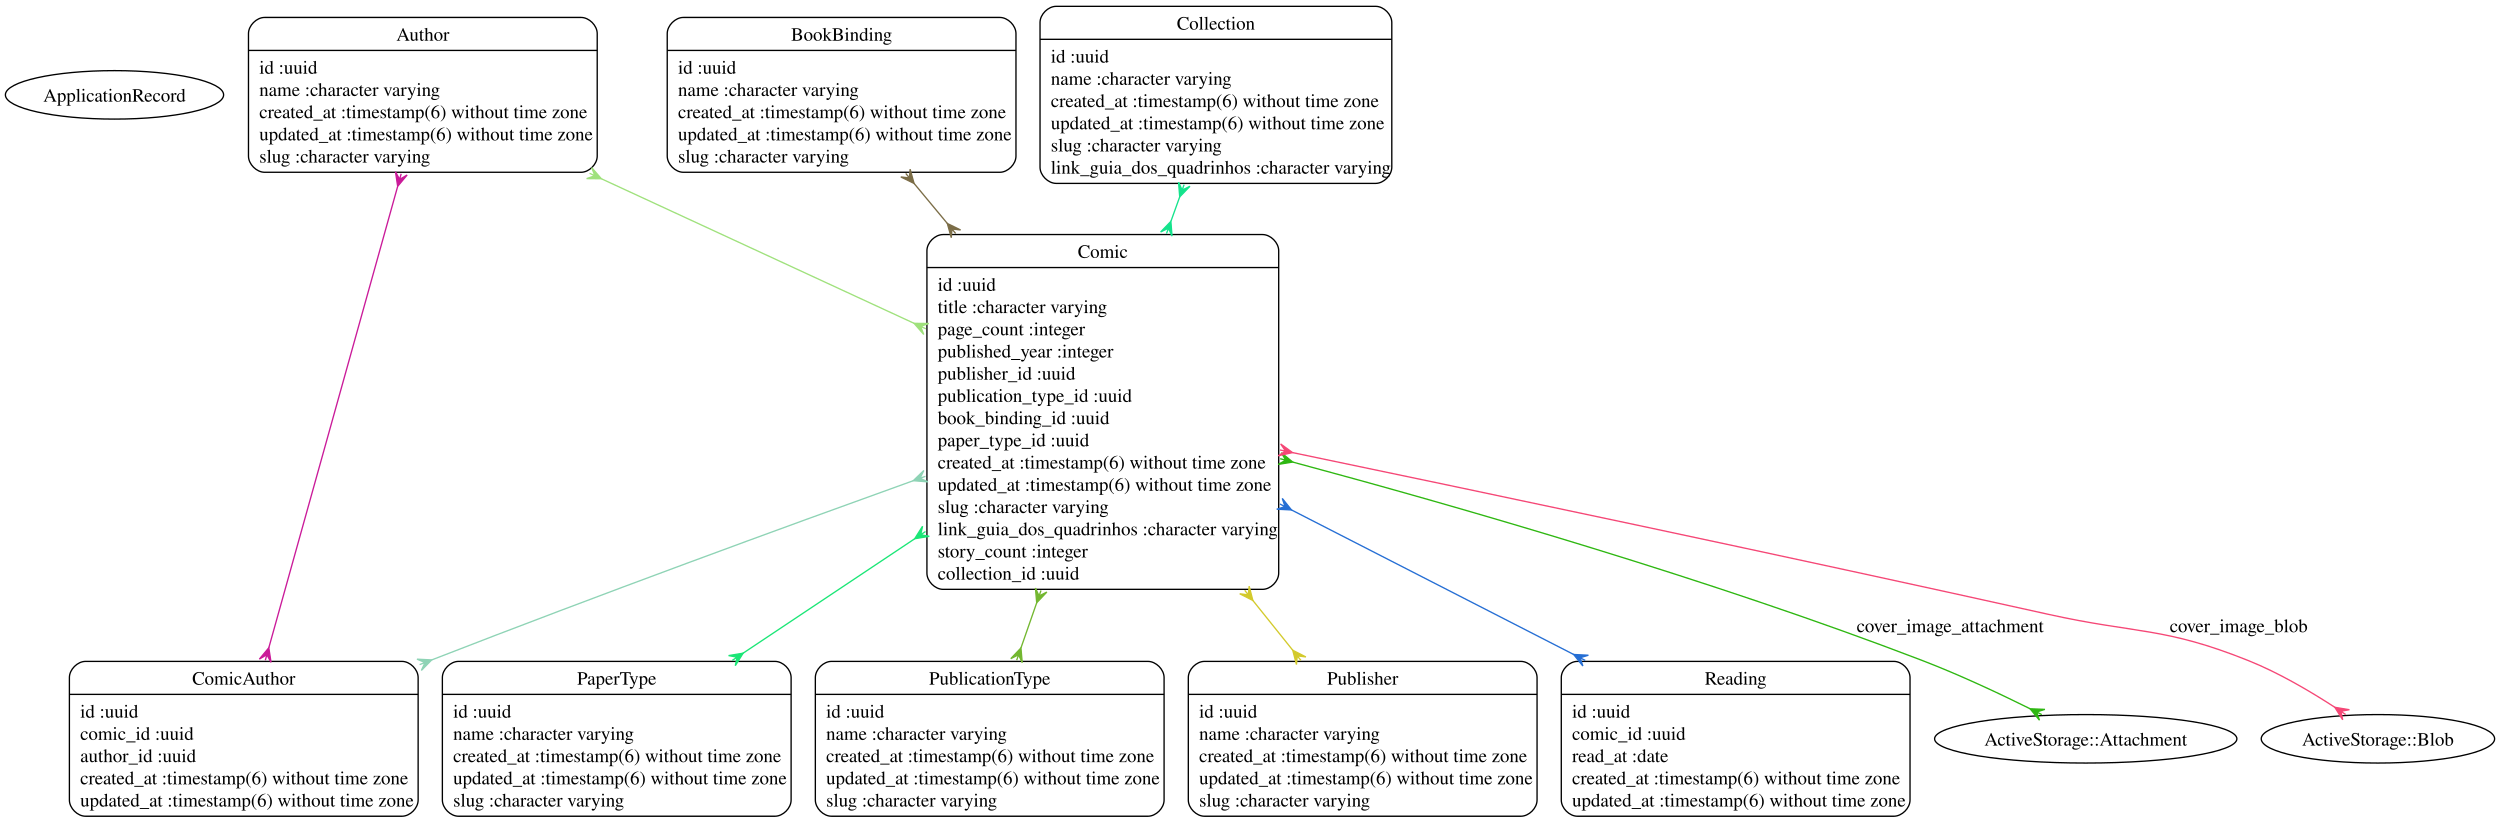
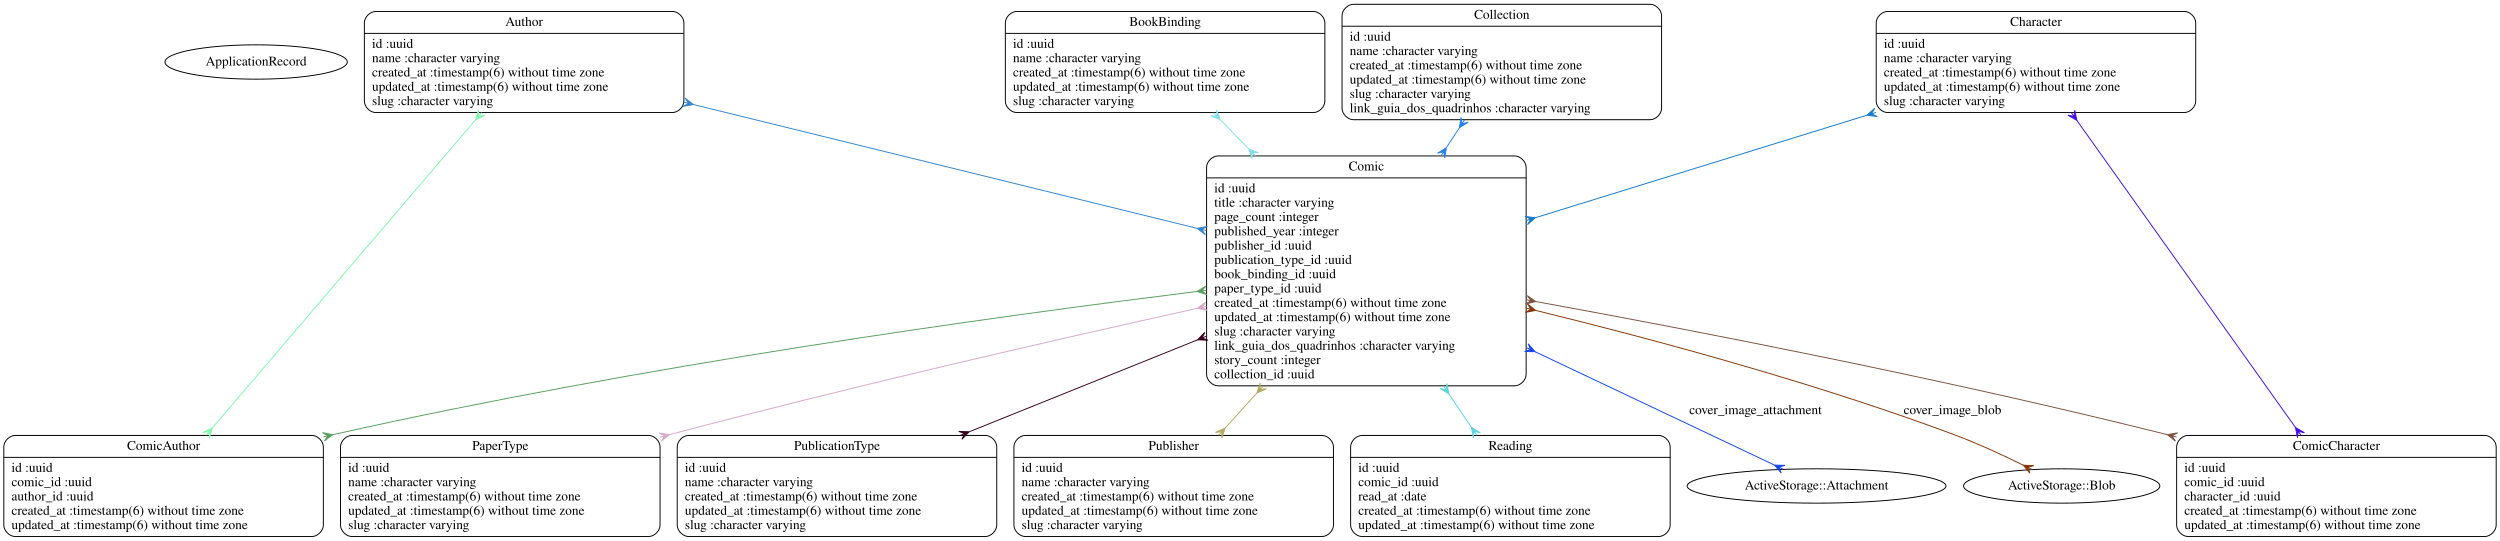
- <svg xmlns="http://www.w3.org/2000/svg" width="1857pt" height="611pt" viewBox="0.00 0.00 1856.70 610.50">
-   <g id="graph0" class="graph" transform="scale(1 1) rotate(0) translate(4 606.5)">
-     <polygon fill="none" stroke="none" points="-4,4 -4,-606.5 1852.7,-606.5 1852.7,4 -4,4" />
+ <svg xmlns="http://www.w3.org/2000/svg" width="2621pt" height="567pt" viewBox="0.00 0.00 2621.00 567.00">
+   <g id="graph0" class="graph" transform="scale(1 1) rotate(0) translate(4 563)">
+     <polygon fill="transparent" stroke="transparent" points="-4,4 -4,-563 2617,-563 2617,4 -4,4" />
    <g id="node1" class="node">
-       <ellipse fill="none" stroke="black" cx="81.04" cy="-536.25" rx="81.04" ry="18" />
-       <text text-anchor="middle" x="81.04" y="-531.2" font-family="Times,serif" font-size="14.00">ApplicationRecord</text>
+       <ellipse fill="none" stroke="black" cx="264.5" cy="-498" rx="95.58" ry="18" />
+       <text text-anchor="middle" x="264.5" y="-494.3" font-family="Times,serif" font-size="14.00">ApplicationRecord</text>
    </g>
    <g id="node2" class="node">
-       <path fill="none" stroke="black" d="M192.54,-478.75C192.54,-478.75 427.54,-478.75 427.54,-478.75 433.54,-478.75 439.54,-484.75 439.54,-490.75 439.54,-490.75 439.54,-581.75 439.54,-581.75 439.54,-587.75 433.54,-593.75 427.54,-593.75 427.54,-593.75 192.54,-593.75 192.54,-593.75 186.54,-593.75 180.54,-587.75 180.54,-581.75 180.54,-581.75 180.54,-490.75 180.54,-490.75 180.54,-484.75 186.54,-478.75 192.54,-478.75" />
-       <text text-anchor="middle" x="310.04" y="-576.45" font-family="Times,serif" font-size="14.00">Author</text>
-       <polyline fill="none" stroke="black" points="180.54,-569.25 439.54,-569.25" />
-       <text text-anchor="start" x="188.54" y="-551.95" font-family="Times,serif" font-size="14.00">id :uuid</text>
-       <text text-anchor="start" x="188.54" y="-535.45" font-family="Times,serif" font-size="14.00">name :character varying</text>
-       <text text-anchor="start" x="188.54" y="-518.95" font-family="Times,serif" font-size="14.00">created_at :timestamp(6) without time zone</text>
-       <text text-anchor="start" x="188.54" y="-502.45" font-family="Times,serif" font-size="14.00">updated_at :timestamp(6) without time zone</text>
-       <text text-anchor="start" x="188.54" y="-485.95" font-family="Times,serif" font-size="14.00">slug :character varying</text>
+       <path fill="none" stroke="black" d="M390,-445C390,-445 701,-445 701,-445 707,-445 713,-451 713,-457 713,-457 713,-539 713,-539 713,-545 707,-551 701,-551 701,-551 390,-551 390,-551 384,-551 378,-545 378,-539 378,-539 378,-457 378,-457 378,-451 384,-445 390,-445" />
+       <text text-anchor="middle" x="545.5" y="-535.8" font-family="Times,serif" font-size="14.00">Author</text>
+       <polyline fill="none" stroke="black" points="378,-528 713,-528 " />
+       <text text-anchor="start" x="386" y="-512.8" font-family="Times,serif" font-size="14.00">id :uuid</text>
+       <text text-anchor="start" x="386" y="-497.8" font-family="Times,serif" font-size="14.00">name :character varying</text>
+       <text text-anchor="start" x="386" y="-482.8" font-family="Times,serif" font-size="14.00">created_at :timestamp(6) without time zone</text>
+       <text text-anchor="start" x="386" y="-467.8" font-family="Times,serif" font-size="14.00">updated_at :timestamp(6) without time zone</text>
+       <text text-anchor="start" x="386" y="-452.8" font-family="Times,serif" font-size="14.00">slug :character varying</text>
+     </g>
+     <g id="node6" class="node">
+       <path fill="none" stroke="black" d="M1273,-158.5C1273,-158.5 1584,-158.5 1584,-158.5 1590,-158.5 1596,-164.5 1596,-170.5 1596,-170.5 1596,-387.5 1596,-387.5 1596,-393.5 1590,-399.5 1584,-399.5 1584,-399.5 1273,-399.5 1273,-399.5 1267,-399.5 1261,-393.5 1261,-387.5 1261,-387.5 1261,-170.5 1261,-170.5 1261,-164.5 1267,-158.5 1273,-158.5" />
+       <text text-anchor="middle" x="1428.5" y="-384.3" font-family="Times,serif" font-size="14.00">Comic</text>
+       <polyline fill="none" stroke="black" points="1261,-376.5 1596,-376.5 " />
+       <text text-anchor="start" x="1269" y="-361.3" font-family="Times,serif" font-size="14.00">id :uuid</text>
+       <text text-anchor="start" x="1269" y="-346.3" font-family="Times,serif" font-size="14.00">title :character varying</text>
+       <text text-anchor="start" x="1269" y="-331.3" font-family="Times,serif" font-size="14.00">page_count :integer</text>
+       <text text-anchor="start" x="1269" y="-316.3" font-family="Times,serif" font-size="14.00">published_year :integer</text>
+       <text text-anchor="start" x="1269" y="-301.3" font-family="Times,serif" font-size="14.00">publisher_id :uuid</text>
+       <text text-anchor="start" x="1269" y="-286.3" font-family="Times,serif" font-size="14.00">publication_type_id :uuid</text>
+       <text text-anchor="start" x="1269" y="-271.3" font-family="Times,serif" font-size="14.00">book_binding_id :uuid</text>
+       <text text-anchor="start" x="1269" y="-256.3" font-family="Times,serif" font-size="14.00">paper_type_id :uuid</text>
+       <text text-anchor="start" x="1269" y="-241.3" font-family="Times,serif" font-size="14.00">created_at :timestamp(6) without time zone</text>
+       <text text-anchor="start" x="1269" y="-226.3" font-family="Times,serif" font-size="14.00">updated_at :timestamp(6) without time zone</text>
+       <text text-anchor="start" x="1269" y="-211.3" font-family="Times,serif" font-size="14.00">slug :character varying</text>
+       <text text-anchor="start" x="1269" y="-196.3" font-family="Times,serif" font-size="14.00">link_guia_dos_quadrinhos :character varying</text>
+       <text text-anchor="start" x="1269" y="-181.3" font-family="Times,serif" font-size="14.00">story_count :integer</text>
+       <text text-anchor="start" x="1269" y="-166.3" font-family="Times,serif" font-size="14.00">collection_id :uuid</text>
+     </g>
+     <g id="edge2" class="edge">
+       <path fill="none" stroke="#3384cb" d="M722.9,-453.4C876.37,-415.69 1097.17,-361.43 1250.74,-323.68" />
+       <polygon fill="#3384cb" stroke="#3384cb" points="722.85,-453.41 712.07,-451.43 718,-454.61 713.14,-455.8 713.14,-455.8 713.14,-455.8 718,-454.61 714.22,-460.17 722.85,-453.41 722.85,-453.41" />
+       <polygon fill="#3384cb" stroke="#3384cb" points="1251.05,-323.61 1261.83,-325.59 1255.91,-322.42 1260.76,-321.22 1260.76,-321.22 1260.76,-321.22 1255.91,-322.42 1259.69,-316.85 1251.05,-323.61 1251.05,-323.61" />
+     </g>
+     <g id="node7" class="node">
+       <path fill="none" stroke="black" d="M12,-0.5C12,-0.5 323,-0.5 323,-0.5 329,-0.5 335,-6.5 335,-12.5 335,-12.5 335,-94.5 335,-94.5 335,-100.5 329,-106.5 323,-106.5 323,-106.5 12,-106.5 12,-106.5 6,-106.5 0,-100.5 0,-94.5 0,-94.5 0,-12.5 0,-12.5 0,-6.5 6,-0.5 12,-0.5" />
+       <text text-anchor="middle" x="167.5" y="-91.3" font-family="Times,serif" font-size="14.00">ComicAuthor</text>
+       <polyline fill="none" stroke="black" points="0,-83.5 335,-83.5 " />
+       <text text-anchor="start" x="8" y="-68.3" font-family="Times,serif" font-size="14.00">id :uuid</text>
+       <text text-anchor="start" x="8" y="-53.3" font-family="Times,serif" font-size="14.00">comic_id :uuid</text>
+       <text text-anchor="start" x="8" y="-38.3" font-family="Times,serif" font-size="14.00">author_id :uuid</text>
+       <text text-anchor="start" x="8" y="-23.3" font-family="Times,serif" font-size="14.00">created_at :timestamp(6) without time zone</text>
+       <text text-anchor="start" x="8" y="-8.3" font-family="Times,serif" font-size="14.00">updated_at :timestamp(6) without time zone</text>
+     </g>
+     <g id="edge1" class="edge">
+       <path fill="none" stroke="#83f5ae" d="M494.46,-437.25C422.24,-352.71 290.99,-199.07 218.69,-114.43" />
+       <polygon fill="#83f5ae" stroke="#83f5ae" points="494.53,-437.33 497.61,-447.86 497.78,-441.14 501.03,-444.94 501.03,-444.94 501.03,-444.94 497.78,-441.14 504.45,-442.02 494.53,-437.33 494.53,-437.33" />
+       <polygon fill="#83f5ae" stroke="#83f5ae" points="218.59,-114.31 215.52,-103.78 215.34,-110.51 212.1,-106.71 212.1,-106.71 212.1,-106.71 215.34,-110.51 208.67,-109.63 218.59,-114.31 218.59,-114.31" />
+     </g>
+     <g id="node3" class="node">
+       <path fill="none" stroke="black" d="M1062,-445C1062,-445 1373,-445 1373,-445 1379,-445 1385,-451 1385,-457 1385,-457 1385,-539 1385,-539 1385,-545 1379,-551 1373,-551 1373,-551 1062,-551 1062,-551 1056,-551 1050,-545 1050,-539 1050,-539 1050,-457 1050,-457 1050,-451 1056,-445 1062,-445" />
+       <text text-anchor="middle" x="1217.5" y="-535.8" font-family="Times,serif" font-size="14.00">BookBinding</text>
+       <polyline fill="none" stroke="black" points="1050,-528 1385,-528 " />
+       <text text-anchor="start" x="1058" y="-512.8" font-family="Times,serif" font-size="14.00">id :uuid</text>
+       <text text-anchor="start" x="1058" y="-497.8" font-family="Times,serif" font-size="14.00">name :character varying</text>
+       <text text-anchor="start" x="1058" y="-482.8" font-family="Times,serif" font-size="14.00">created_at :timestamp(6) without time zone</text>
+       <text text-anchor="start" x="1058" y="-467.8" font-family="Times,serif" font-size="14.00">updated_at :timestamp(6) without time zone</text>
+       <text text-anchor="start" x="1058" y="-452.8" font-family="Times,serif" font-size="14.00">slug :character varying</text>
+     </g>
+     <g id="edge3" class="edge">
+       <path fill="none" stroke="#85dee7" d="M1275.36,-437.49C1284.74,-427.85 1294.75,-417.55 1305,-407.02" />
+       <polygon fill="#85dee7" stroke="#85dee7" points="1275.28,-437.58 1265.08,-441.61 1271.79,-441.16 1268.31,-444.75 1268.31,-444.75 1268.31,-444.75 1271.79,-441.16 1271.53,-447.88 1275.28,-437.58 1275.28,-437.58" />
+       <polygon fill="#85dee7" stroke="#85dee7" points="1305.15,-406.86 1315.35,-402.83 1308.64,-403.27 1312.12,-399.69 1312.12,-399.69 1312.12,-399.69 1308.64,-403.27 1308.89,-396.55 1305.15,-406.86 1305.15,-406.86" />
+     </g>
+     <g id="node4" class="node">
+       <path fill="none" stroke="black" d="M1975,-445C1975,-445 2286,-445 2286,-445 2292,-445 2298,-451 2298,-457 2298,-457 2298,-539 2298,-539 2298,-545 2292,-551 2286,-551 2286,-551 1975,-551 1975,-551 1969,-551 1963,-545 1963,-539 1963,-539 1963,-457 1963,-457 1963,-451 1969,-445 1975,-445" />
+       <text text-anchor="middle" x="2130.5" y="-535.8" font-family="Times,serif" font-size="14.00">Character</text>
+       <polyline fill="none" stroke="black" points="1963,-528 2298,-528 " />
+       <text text-anchor="start" x="1971" y="-512.8" font-family="Times,serif" font-size="14.00">id :uuid</text>
+       <text text-anchor="start" x="1971" y="-497.8" font-family="Times,serif" font-size="14.00">name :character varying</text>
+       <text text-anchor="start" x="1971" y="-482.8" font-family="Times,serif" font-size="14.00">created_at :timestamp(6) without time zone</text>
+       <text text-anchor="start" x="1971" y="-467.8" font-family="Times,serif" font-size="14.00">updated_at :timestamp(6) without time zone</text>
+       <text text-anchor="start" x="1971" y="-452.8" font-family="Times,serif" font-size="14.00">slug :character varying</text>
+     </g>
+     <g id="edge5" class="edge">
+       <path fill="none" stroke="#147ac8" d="M1952.96,-442.12C1846.73,-409.28 1712.17,-367.69 1605.95,-334.85" />
+       <polygon fill="#147ac8" stroke="#147ac8" points="1953.25,-442.21 1961.47,-449.46 1958.02,-443.68 1962.8,-445.16 1962.8,-445.16 1962.8,-445.16 1958.02,-443.68 1964.13,-440.86 1953.25,-442.21 1953.25,-442.21" />
+       <polygon fill="#147ac8" stroke="#147ac8" points="1605.64,-334.76 1597.42,-327.51 1600.87,-333.28 1596.09,-331.8 1596.09,-331.8 1596.09,-331.8 1600.87,-333.28 1594.76,-336.1 1605.64,-334.76 1605.64,-334.76" />
+     </g>
+     <g id="node8" class="node">
+       <path fill="none" stroke="black" d="M2290,-0.5C2290,-0.5 2601,-0.5 2601,-0.5 2607,-0.5 2613,-6.5 2613,-12.5 2613,-12.5 2613,-94.5 2613,-94.5 2613,-100.5 2607,-106.5 2601,-106.5 2601,-106.5 2290,-106.5 2290,-106.5 2284,-106.5 2278,-100.5 2278,-94.5 2278,-94.5 2278,-12.5 2278,-12.5 2278,-6.5 2284,-0.5 2290,-0.5" />
+       <text text-anchor="middle" x="2445.5" y="-91.3" font-family="Times,serif" font-size="14.00">ComicCharacter</text>
+       <polyline fill="none" stroke="black" points="2278,-83.5 2613,-83.5 " />
+       <text text-anchor="start" x="2286" y="-68.3" font-family="Times,serif" font-size="14.00">id :uuid</text>
+       <text text-anchor="start" x="2286" y="-53.3" font-family="Times,serif" font-size="14.00">comic_id :uuid</text>
+       <text text-anchor="start" x="2286" y="-38.3" font-family="Times,serif" font-size="14.00">character_id :uuid</text>
+       <text text-anchor="start" x="2286" y="-23.3" font-family="Times,serif" font-size="14.00">created_at :timestamp(6) without time zone</text>
+       <text text-anchor="start" x="2286" y="-8.3" font-family="Times,serif" font-size="14.00">updated_at :timestamp(6) without time zone</text>
+     </g>
+     <g id="edge4" class="edge">
+       <path fill="none" stroke="#410ce2" d="M2173.41,-436.72C2233.55,-352.24 2342.29,-199.49 2402.49,-114.92" />
+       <polygon fill="#410ce2" stroke="#410ce2" points="2173.36,-436.79 2163.89,-442.33 2170.46,-440.87 2167.56,-444.94 2167.56,-444.94 2167.56,-444.94 2170.46,-440.87 2171.23,-447.55 2173.36,-436.79 2173.36,-436.79" />
+       <polygon fill="#410ce2" stroke="#410ce2" points="2402.54,-114.85 2412,-109.32 2405.44,-110.78 2408.34,-106.71 2408.34,-106.71 2408.34,-106.71 2405.44,-110.78 2404.67,-104.1 2402.54,-114.85 2402.54,-114.85" />
    </g>
    <g id="node5" class="node">
-       <path fill="none" stroke="black" d="M696.41,-169C696.41,-169 933.66,-169 933.66,-169 939.66,-169 945.66,-175 945.66,-181 945.66,-181 945.66,-420.5 945.66,-420.5 945.66,-426.5 939.66,-432.5 933.66,-432.5 933.66,-432.5 696.41,-432.5 696.41,-432.5 690.41,-432.5 684.41,-426.5 684.41,-420.5 684.41,-420.5 684.41,-181 684.41,-181 684.41,-175 690.41,-169 696.41,-169" />
-       <text text-anchor="middle" x="815.04" y="-415.2" font-family="Times,serif" font-size="14.00">Comic</text>
-       <polyline fill="none" stroke="black" points="684.41,-408 945.66,-408" />
-       <text text-anchor="start" x="692.41" y="-390.7" font-family="Times,serif" font-size="14.00">id :uuid</text>
-       <text text-anchor="start" x="692.41" y="-374.2" font-family="Times,serif" font-size="14.00">title :character varying</text>
-       <text text-anchor="start" x="692.41" y="-357.7" font-family="Times,serif" font-size="14.00">page_count :integer</text>
-       <text text-anchor="start" x="692.41" y="-341.2" font-family="Times,serif" font-size="14.00">published_year :integer</text>
-       <text text-anchor="start" x="692.41" y="-324.7" font-family="Times,serif" font-size="14.00">publisher_id :uuid</text>
-       <text text-anchor="start" x="692.41" y="-308.2" font-family="Times,serif" font-size="14.00">publication_type_id :uuid</text>
-       <text text-anchor="start" x="692.41" y="-291.7" font-family="Times,serif" font-size="14.00">book_binding_id :uuid</text>
-       <text text-anchor="start" x="692.41" y="-275.2" font-family="Times,serif" font-size="14.00">paper_type_id :uuid</text>
-       <text text-anchor="start" x="692.41" y="-258.7" font-family="Times,serif" font-size="14.00">created_at :timestamp(6) without time zone</text>
-       <text text-anchor="start" x="692.41" y="-242.2" font-family="Times,serif" font-size="14.00">updated_at :timestamp(6) without time zone</text>
-       <text text-anchor="start" x="692.41" y="-225.7" font-family="Times,serif" font-size="14.00">slug :character varying</text>
-       <text text-anchor="start" x="692.41" y="-209.2" font-family="Times,serif" font-size="14.00">link_guia_dos_quadrinhos :character varying</text>
-       <text text-anchor="start" x="692.41" y="-192.7" font-family="Times,serif" font-size="14.00">story_count :integer</text>
-       <text text-anchor="start" x="692.41" y="-176.2" font-family="Times,serif" font-size="14.00">collection_id :uuid</text>
-     </g>
-     <g id="edge2" class="edge">
-       <path fill="none" stroke="#9fe17c" d="M442.71,-473.9C514.22,-440.84 602.41,-400.06 675.01,-366.5" />
-       <polygon fill="#9fe17c" stroke="#9fe17c" points="442.63,-473.94 431.67,-474.05 437.79,-476.18 433.86,-478 433.86,-478 433.86,-478 437.79,-476.18 435.44,-482.22 442.63,-473.94" />
-       <polygon fill="#9fe17c" stroke="#9fe17c" points="674.85,-366.57 685.82,-366.45 679.7,-364.33 683.63,-362.51 683.63,-362.51 683.63,-362.51 679.7,-364.33 682.04,-358.29 674.85,-366.57" />
-     </g>
-     <g id="node6" class="node">
-       <path fill="none" stroke="black" d="M59.54,-0.5C59.54,-0.5 294.54,-0.5 294.54,-0.5 300.54,-0.5 306.54,-6.5 306.54,-12.5 306.54,-12.5 306.54,-103.5 306.54,-103.5 306.54,-109.5 300.54,-115.5 294.54,-115.5 294.54,-115.5 59.54,-115.5 59.54,-115.5 53.54,-115.5 47.54,-109.5 47.54,-103.5 47.54,-103.5 47.54,-12.5 47.54,-12.5 47.54,-6.5 53.54,-0.5 59.54,-0.5" />
-       <text text-anchor="middle" x="177.04" y="-98.2" font-family="Times,serif" font-size="14.00">ComicAuthor</text>
-       <polyline fill="none" stroke="black" points="47.54,-91 306.54,-91" />
-       <text text-anchor="start" x="55.54" y="-73.7" font-family="Times,serif" font-size="14.00">id :uuid</text>
-       <text text-anchor="start" x="55.54" y="-57.2" font-family="Times,serif" font-size="14.00">comic_id :uuid</text>
-       <text text-anchor="start" x="55.54" y="-40.7" font-family="Times,serif" font-size="14.00">author_id :uuid</text>
-       <text text-anchor="start" x="55.54" y="-24.2" font-family="Times,serif" font-size="14.00">created_at :timestamp(6) without time zone</text>
-       <text text-anchor="start" x="55.54" y="-7.7" font-family="Times,serif" font-size="14.00">updated_at :timestamp(6) without time zone</text>
-     </g>
-     <g id="edge1" class="edge">
-       <path fill="none" stroke="#ca1a99" d="M291.34,-468.28C265.97,-377.46 220.93,-216.17 195.62,-125.55" />
-       <polygon fill="#ca1a99" stroke="#ca1a99" points="291.35,-468.32 289.7,-479.16 292.78,-473.46 293.95,-477.63 293.95,-477.63 293.95,-477.63 292.78,-473.46 298.37,-476.74 291.35,-468.32" />
-       <polygon fill="#ca1a99" stroke="#ca1a99" points="195.64,-125.62 197.29,-114.78 194.21,-120.49 193.04,-116.31 193.04,-116.31 193.04,-116.31 194.21,-120.49 188.62,-117.2 195.64,-125.62" />
-     </g>
-     <g id="node3" class="node">
-       <path fill="none" stroke="black" d="M503.54,-478.75C503.54,-478.75 738.54,-478.75 738.54,-478.75 744.54,-478.75 750.54,-484.75 750.54,-490.75 750.54,-490.75 750.54,-581.75 750.54,-581.75 750.54,-587.75 744.54,-593.75 738.54,-593.75 738.54,-593.75 503.54,-593.75 503.54,-593.75 497.54,-593.75 491.54,-587.75 491.54,-581.75 491.54,-581.75 491.54,-490.75 491.54,-490.75 491.54,-484.75 497.54,-478.75 503.54,-478.75" />
-       <text text-anchor="middle" x="621.04" y="-576.45" font-family="Times,serif" font-size="14.00">BookBinding</text>
-       <polyline fill="none" stroke="black" points="491.54,-569.25 750.54,-569.25" />
-       <text text-anchor="start" x="499.54" y="-551.95" font-family="Times,serif" font-size="14.00">id :uuid</text>
-       <text text-anchor="start" x="499.54" y="-535.45" font-family="Times,serif" font-size="14.00">name :character varying</text>
-       <text text-anchor="start" x="499.54" y="-518.95" font-family="Times,serif" font-size="14.00">created_at :timestamp(6) without time zone</text>
-       <text text-anchor="start" x="499.54" y="-502.45" font-family="Times,serif" font-size="14.00">updated_at :timestamp(6) without time zone</text>
-       <text text-anchor="start" x="499.54" y="-485.95" font-family="Times,serif" font-size="14.00">slug :character varying</text>
-     </g>
-     <g id="edge3" class="edge">
-       <path fill="none" stroke="#7b6d47" d="M674.66,-470.71C682.57,-461.19 690.97,-451.08 699.57,-440.73" />
-       <polygon fill="#7b6d47" stroke="#7b6d47" points="674.85,-470.48 665,-475.3 671.44,-474.58 668.67,-477.91 668.67,-477.91 668.67,-477.91 671.44,-474.58 671.92,-481.05 674.85,-470.48" />
-       <polygon fill="#7b6d47" stroke="#7b6d47" points="699.57,-440.72 709.42,-435.91 702.98,-436.62 705.75,-433.29 705.75,-433.29 705.75,-433.29 702.98,-436.62 702.5,-430.16 699.57,-440.72" />
-     </g>
-     <g id="node4" class="node">
-       <path fill="none" stroke="black" d="M780.41,-470.5C780.41,-470.5 1017.66,-470.5 1017.66,-470.5 1023.66,-470.5 1029.66,-476.5 1029.66,-482.5 1029.66,-482.5 1029.66,-590 1029.66,-590 1029.66,-596 1023.66,-602 1017.66,-602 1017.66,-602 780.41,-602 780.41,-602 774.41,-602 768.41,-596 768.41,-590 768.41,-590 768.41,-482.5 768.41,-482.5 768.41,-476.5 774.41,-470.5 780.41,-470.5" />
-       <text text-anchor="middle" x="899.04" y="-584.7" font-family="Times,serif" font-size="14.00">Collection</text>
-       <polyline fill="none" stroke="black" points="768.41,-577.5 1029.66,-577.5" />
-       <text text-anchor="start" x="776.41" y="-560.2" font-family="Times,serif" font-size="14.00">id :uuid</text>
-       <text text-anchor="start" x="776.41" y="-543.7" font-family="Times,serif" font-size="14.00">name :character varying</text>
-       <text text-anchor="start" x="776.41" y="-527.2" font-family="Times,serif" font-size="14.00">created_at :timestamp(6) without time zone</text>
-       <text text-anchor="start" x="776.41" y="-510.7" font-family="Times,serif" font-size="14.00">updated_at :timestamp(6) without time zone</text>
-       <text text-anchor="start" x="776.41" y="-494.2" font-family="Times,serif" font-size="14.00">slug :character varying</text>
-       <text text-anchor="start" x="776.41" y="-477.7" font-family="Times,serif" font-size="14.00">link_guia_dos_quadrinhos :character varying</text>
-     </g>
-     <g id="edge4" class="edge">
-       <path fill="none" stroke="#14e38c" d="M872.17,-460.57C870.04,-454.64 867.84,-448.54 865.62,-442.35" />
-       <polygon fill="#14e38c" stroke="#14e38c" points="872.14,-460.48 871.29,-471.42 873.95,-465.5 875.41,-469.58 875.41,-469.58 875.41,-469.58 873.95,-465.5 879.76,-468.37 872.14,-460.48" />
-       <polygon fill="#14e38c" stroke="#14e38c" points="865.59,-442.28 866.44,-431.35 863.79,-437.26 862.32,-433.19 862.32,-433.19 862.32,-433.19 863.79,-437.26 857.97,-434.4 865.59,-442.28" />
+       <path fill="none" stroke="black" d="M1415,-437.5C1415,-437.5 1726,-437.5 1726,-437.5 1732,-437.5 1738,-443.5 1738,-449.5 1738,-449.5 1738,-546.5 1738,-546.5 1738,-552.5 1732,-558.5 1726,-558.5 1726,-558.5 1415,-558.5 1415,-558.5 1409,-558.5 1403,-552.5 1403,-546.5 1403,-546.5 1403,-449.5 1403,-449.5 1403,-443.5 1409,-437.5 1415,-437.5" />
+       <text text-anchor="middle" x="1570.5" y="-543.3" font-family="Times,serif" font-size="14.00">Collection</text>
+       <polyline fill="none" stroke="black" points="1403,-535.5 1738,-535.5 " />
+       <text text-anchor="start" x="1411" y="-520.3" font-family="Times,serif" font-size="14.00">id :uuid</text>
+       <text text-anchor="start" x="1411" y="-505.3" font-family="Times,serif" font-size="14.00">name :character varying</text>
+       <text text-anchor="start" x="1411" y="-490.3" font-family="Times,serif" font-size="14.00">created_at :timestamp(6) without time zone</text>
+       <text text-anchor="start" x="1411" y="-475.3" font-family="Times,serif" font-size="14.00">updated_at :timestamp(6) without time zone</text>
+       <text text-anchor="start" x="1411" y="-460.3" font-family="Times,serif" font-size="14.00">slug :character varying</text>
+       <text text-anchor="start" x="1411" y="-445.3" font-family="Times,serif" font-size="14.00">link_guia_dos_quadrinhos :character varying</text>
+     </g>
+     <g id="edge6" class="edge">
+       <path fill="none" stroke="#2680ec" d="M1525.98,-428.97C1521.68,-422.4 1517.23,-415.6 1512.7,-408.68" />
+       <polygon fill="#2680ec" stroke="#2680ec" points="1526.03,-429.05 1527.74,-439.88 1528.77,-433.23 1531.51,-437.42 1531.51,-437.42 1531.51,-437.42 1528.77,-433.23 1535.28,-434.95 1526.03,-429.05 1526.03,-429.05" />
+       <polygon fill="#2680ec" stroke="#2680ec" points="1512.41,-408.23 1510.7,-397.4 1509.67,-404.05 1506.94,-399.86 1506.94,-399.86 1506.94,-399.86 1509.67,-404.05 1503.17,-402.33 1512.41,-408.23 1512.41,-408.23" />
+     </g>
+     <g id="edge10" class="edge">
+       <path fill="none" stroke="#589e5d" d="M1250.66,-257.38C1036.81,-230.9 667.41,-179.81 345.05,-107.3" />
+       <polygon fill="#589e5d" stroke="#589e5d" points="1250.9,-257.41 1260.27,-263.1 1255.86,-258.02 1260.82,-258.63 1260.82,-258.63 1260.82,-258.63 1255.86,-258.02 1261.38,-254.17 1250.9,-257.41 1250.9,-257.41" />
+       <polygon fill="#589e5d" stroke="#589e5d" points="344.8,-107.24 336.04,-100.65 339.92,-106.14 335.05,-105.04 335.05,-105.04 335.05,-105.04 339.92,-106.14 334.05,-109.43 344.8,-107.24 344.8,-107.24" />
+     </g>
+     <g id="edge11" class="edge">
+       <path fill="none" stroke="#7c523f" d="M1606.14,-246.86C1774.68,-216.17 2034.91,-165.78 2267.89,-107.37" />
+       <polygon fill="#7c523f" stroke="#7c523f" points="1606.13,-246.87 1595.48,-244.23 1601.21,-247.76 1596.29,-248.65 1596.29,-248.65 1596.29,-248.65 1601.21,-247.76 1597.09,-253.08 1606.13,-246.87 1606.13,-246.87" />
+       <polygon fill="#7c523f" stroke="#7c523f" points="2268.21,-107.29 2279.01,-109.21 2273.06,-106.07 2277.91,-104.85 2277.91,-104.85 2277.91,-104.85 2273.06,-106.07 2276.81,-100.48 2268.21,-107.29 2268.21,-107.29" />
+     </g>
+     <g id="node9" class="node">
+       <path fill="none" stroke="black" d="M365,-0.5C365,-0.5 676,-0.5 676,-0.5 682,-0.5 688,-6.5 688,-12.5 688,-12.5 688,-94.5 688,-94.5 688,-100.5 682,-106.5 676,-106.5 676,-106.5 365,-106.5 365,-106.5 359,-106.5 353,-100.5 353,-94.5 353,-94.5 353,-12.5 353,-12.5 353,-6.5 359,-0.5 365,-0.5" />
+       <text text-anchor="middle" x="520.5" y="-91.3" font-family="Times,serif" font-size="14.00">PaperType</text>
+       <polyline fill="none" stroke="black" points="353,-83.5 688,-83.5 " />
+       <text text-anchor="start" x="361" y="-68.3" font-family="Times,serif" font-size="14.00">id :uuid</text>
+       <text text-anchor="start" x="361" y="-53.3" font-family="Times,serif" font-size="14.00">name :character varying</text>
+       <text text-anchor="start" x="361" y="-38.3" font-family="Times,serif" font-size="14.00">created_at :timestamp(6) without time zone</text>
+       <text text-anchor="start" x="361" y="-23.3" font-family="Times,serif" font-size="14.00">updated_at :timestamp(6) without time zone</text>
+       <text text-anchor="start" x="361" y="-8.3" font-family="Times,serif" font-size="14.00">slug :character varying</text>
+     </g>
+     <g id="edge9" class="edge">
+       <path fill="none" stroke="#d7a8c9" d="M1250.85,-239.65C1104.61,-207.34 891.88,-158.65 697.92,-107.35" />
+       <polygon fill="#d7a8c9" stroke="#d7a8c9" points="1251.22,-239.73 1260.02,-246.28 1256.1,-240.81 1260.99,-241.89 1260.99,-241.89 1260.99,-241.89 1256.1,-240.81 1261.95,-237.49 1251.22,-239.73 1251.22,-239.73" />
+       <polygon fill="#d7a8c9" stroke="#d7a8c9" points="697.78,-107.31 689.27,-100.4 692.95,-106.03 688.12,-104.75 688.12,-104.75 688.12,-104.75 692.95,-106.03 686.96,-109.1 697.78,-107.31 697.78,-107.31" />
+     </g>
+     <g id="node10" class="node">
+       <path fill="none" stroke="black" d="M718,-0.5C718,-0.5 1029,-0.5 1029,-0.5 1035,-0.5 1041,-6.5 1041,-12.5 1041,-12.5 1041,-94.5 1041,-94.5 1041,-100.5 1035,-106.5 1029,-106.5 1029,-106.5 718,-106.5 718,-106.5 712,-106.5 706,-100.5 706,-94.5 706,-94.5 706,-12.5 706,-12.5 706,-6.5 712,-0.5 718,-0.5" />
+       <text text-anchor="middle" x="873.5" y="-91.3" font-family="Times,serif" font-size="14.00">PublicationType</text>
+       <polyline fill="none" stroke="black" points="706,-83.5 1041,-83.5 " />
+       <text text-anchor="start" x="714" y="-68.3" font-family="Times,serif" font-size="14.00">id :uuid</text>
+       <text text-anchor="start" x="714" y="-53.3" font-family="Times,serif" font-size="14.00">name :character varying</text>
+       <text text-anchor="start" x="714" y="-38.3" font-family="Times,serif" font-size="14.00">created_at :timestamp(6) without time zone</text>
+       <text text-anchor="start" x="714" y="-23.3" font-family="Times,serif" font-size="14.00">updated_at :timestamp(6) without time zone</text>
+       <text text-anchor="start" x="714" y="-8.3" font-family="Times,serif" font-size="14.00">slug :character varying</text>
    </g>
    <g id="edge8" class="edge">
-       <path fill="none" stroke="#8ed3b5" d="M674.35,-249.73C576.31,-214.47 442.37,-165.51 316.43,-116.52" />
-       <polygon fill="#8ed3b5" stroke="#8ed3b5" points="674.24,-249.69 682.12,-257.3 679.26,-251.49 683.33,-252.95 683.33,-252.95 683.33,-252.95 679.26,-251.49 685.17,-248.83 674.24,-249.69" />
-       <polygon fill="#8ed3b5" stroke="#8ed3b5" points="316.62,-116.6 308.94,-108.77 311.65,-114.66 307.62,-113.09 307.62,-113.09 307.62,-113.09 311.65,-114.66 305.67,-117.16 316.62,-116.6" />
-     </g>
-     <g id="node7" class="node">
-       <path fill="none" stroke="black" d="M336.54,-0.5C336.54,-0.5 571.54,-0.5 571.54,-0.5 577.54,-0.5 583.54,-6.5 583.54,-12.5 583.54,-12.5 583.54,-103.5 583.54,-103.5 583.54,-109.5 577.54,-115.5 571.54,-115.5 571.54,-115.5 336.54,-115.5 336.54,-115.5 330.54,-115.5 324.54,-109.5 324.54,-103.5 324.54,-103.5 324.54,-12.5 324.54,-12.5 324.54,-6.5 330.54,-0.5 336.54,-0.5" />
-       <text text-anchor="middle" x="454.04" y="-98.2" font-family="Times,serif" font-size="14.00">PaperType</text>
-       <polyline fill="none" stroke="black" points="324.54,-91 583.54,-91" />
-       <text text-anchor="start" x="332.54" y="-73.7" font-family="Times,serif" font-size="14.00">id :uuid</text>
-       <text text-anchor="start" x="332.54" y="-57.2" font-family="Times,serif" font-size="14.00">name :character varying</text>
-       <text text-anchor="start" x="332.54" y="-40.7" font-family="Times,serif" font-size="14.00">created_at :timestamp(6) without time zone</text>
-       <text text-anchor="start" x="332.54" y="-24.2" font-family="Times,serif" font-size="14.00">updated_at :timestamp(6) without time zone</text>
-       <text text-anchor="start" x="332.54" y="-7.7" font-family="Times,serif" font-size="14.00">slug :character varying</text>
+       <path fill="none" stroke="#36001d" d="M1251.57,-206.75C1174.24,-175.61 1084.87,-139.62 1012.44,-110.45" />
+       <polygon fill="#36001d" stroke="#36001d" points="1251.58,-206.75 1259.17,-214.66 1256.21,-208.62 1260.85,-210.49 1260.85,-210.49 1260.85,-210.49 1256.21,-208.62 1262.53,-206.31 1251.58,-206.75 1251.58,-206.75" />
+       <polygon fill="#36001d" stroke="#36001d" points="1012.06,-110.3 1004.47,-102.39 1007.42,-108.43 1002.78,-106.56 1002.78,-106.56 1002.78,-106.56 1007.42,-108.43 1001.1,-110.74 1012.06,-110.3 1012.06,-110.3" />
+     </g>
+     <g id="node11" class="node">
+       <path fill="none" stroke="black" d="M1071,-0.5C1071,-0.5 1382,-0.5 1382,-0.5 1388,-0.5 1394,-6.5 1394,-12.5 1394,-12.5 1394,-94.5 1394,-94.5 1394,-100.5 1388,-106.5 1382,-106.5 1382,-106.5 1071,-106.5 1071,-106.5 1065,-106.5 1059,-100.5 1059,-94.5 1059,-94.5 1059,-12.5 1059,-12.5 1059,-6.5 1065,-0.5 1071,-0.5" />
+       <text text-anchor="middle" x="1226.5" y="-91.3" font-family="Times,serif" font-size="14.00">Publisher</text>
+       <polyline fill="none" stroke="black" points="1059,-83.5 1394,-83.5 " />
+       <text text-anchor="start" x="1067" y="-68.3" font-family="Times,serif" font-size="14.00">id :uuid</text>
+       <text text-anchor="start" x="1067" y="-53.3" font-family="Times,serif" font-size="14.00">name :character varying</text>
+       <text text-anchor="start" x="1067" y="-38.3" font-family="Times,serif" font-size="14.00">created_at :timestamp(6) without time zone</text>
+       <text text-anchor="start" x="1067" y="-23.3" font-family="Times,serif" font-size="14.00">updated_at :timestamp(6) without time zone</text>
+       <text text-anchor="start" x="1067" y="-8.3" font-family="Times,serif" font-size="14.00">slug :character varying</text>
    </g>
    <g id="edge7" class="edge">
-       <path fill="none" stroke="#1ae676" d="M675.42,-206.64C632.57,-178.07 586.49,-147.33 547.51,-121.34" />
-       <polygon fill="#1ae676" stroke="#1ae676" points="675.34,-206.59 681.17,-215.88 679.78,-209.55 683.38,-211.95 683.38,-211.95 683.38,-211.95 679.78,-209.55 686.16,-208.39 675.34,-206.59" />
-       <polygon fill="#1ae676" stroke="#1ae676" points="547.91,-121.6 542.08,-112.31 543.47,-118.64 539.86,-116.24 539.86,-116.24 539.86,-116.24 543.47,-118.64 537.09,-119.8 547.91,-121.6" />
-     </g>
-     <g id="node8" class="node">
-       <path fill="none" stroke="black" d="M613.54,-0.5C613.54,-0.5 848.54,-0.5 848.54,-0.5 854.54,-0.5 860.54,-6.5 860.54,-12.5 860.54,-12.5 860.54,-103.5 860.54,-103.5 860.54,-109.5 854.54,-115.5 848.54,-115.5 848.54,-115.5 613.54,-115.5 613.54,-115.5 607.54,-115.5 601.54,-109.5 601.54,-103.5 601.54,-103.5 601.54,-12.5 601.54,-12.5 601.54,-6.5 607.54,-0.5 613.54,-0.5" />
-       <text text-anchor="middle" x="731.04" y="-98.2" font-family="Times,serif" font-size="14.00">PublicationType</text>
-       <polyline fill="none" stroke="black" points="601.54,-91 860.54,-91" />
-       <text text-anchor="start" x="609.54" y="-73.7" font-family="Times,serif" font-size="14.00">id :uuid</text>
-       <text text-anchor="start" x="609.54" y="-57.2" font-family="Times,serif" font-size="14.00">name :character varying</text>
-       <text text-anchor="start" x="609.54" y="-40.7" font-family="Times,serif" font-size="14.00">created_at :timestamp(6) without time zone</text>
-       <text text-anchor="start" x="609.54" y="-24.2" font-family="Times,serif" font-size="14.00">updated_at :timestamp(6) without time zone</text>
-       <text text-anchor="start" x="609.54" y="-7.7" font-family="Times,serif" font-size="14.00">slug :character varying</text>
-     </g>
-     <g id="edge6" class="edge">
-       <path fill="none" stroke="#73b730" d="M766.01,-159.24C761.92,-147.53 757.93,-136.08 754.19,-125.35" />
-       <polygon fill="#73b730" stroke="#73b730" points="765.94,-159.05 764.99,-169.97 767.7,-164.09 769.13,-168.18 769.13,-168.18 769.13,-168.18 767.7,-164.09 773.49,-167.01 765.94,-159.05" />
-       <polygon fill="#73b730" stroke="#73b730" points="754.23,-125.48 755.19,-114.55 752.47,-120.44 751.05,-116.35 751.05,-116.35 751.05,-116.35 752.47,-120.44 746.69,-117.52 754.23,-125.48" />
-     </g>
-     <g id="node9" class="node">
-       <path fill="none" stroke="black" d="M890.54,-0.5C890.54,-0.5 1125.54,-0.5 1125.54,-0.5 1131.54,-0.5 1137.54,-6.5 1137.54,-12.5 1137.54,-12.5 1137.54,-103.5 1137.54,-103.5 1137.54,-109.5 1131.54,-115.5 1125.54,-115.5 1125.54,-115.5 890.54,-115.5 890.54,-115.5 884.54,-115.5 878.54,-109.5 878.54,-103.5 878.54,-103.5 878.54,-12.5 878.54,-12.5 878.54,-6.5 884.54,-0.5 890.54,-0.5" />
-       <text text-anchor="middle" x="1008.04" y="-98.2" font-family="Times,serif" font-size="14.00">Publisher</text>
-       <polyline fill="none" stroke="black" points="878.54,-91 1137.54,-91" />
-       <text text-anchor="start" x="886.54" y="-73.7" font-family="Times,serif" font-size="14.00">id :uuid</text>
-       <text text-anchor="start" x="886.54" y="-57.2" font-family="Times,serif" font-size="14.00">name :character varying</text>
-       <text text-anchor="start" x="886.54" y="-40.7" font-family="Times,serif" font-size="14.00">created_at :timestamp(6) without time zone</text>
-       <text text-anchor="start" x="886.54" y="-24.2" font-family="Times,serif" font-size="14.00">updated_at :timestamp(6) without time zone</text>
-       <text text-anchor="start" x="886.54" y="-7.7" font-family="Times,serif" font-size="14.00">slug :character varying</text>
-     </g>
-     <g id="edge5" class="edge">
-       <path fill="none" stroke="#d3ca2c" d="M926.29,-160.97C936.65,-148.05 946.78,-135.41 956.18,-123.69" />
-       <polygon fill="#d3ca2c" stroke="#d3ca2c" points="926.47,-160.74 916.71,-165.73 923.14,-164.91 920.43,-168.29 920.43,-168.29 920.43,-168.29 923.14,-164.91 923.73,-171.36 926.47,-160.74" />
-       <polygon fill="#d3ca2c" stroke="#d3ca2c" points="956.1,-123.78 965.87,-118.8 959.44,-119.62 962.15,-116.24 962.15,-116.24 962.15,-116.24 959.44,-119.62 958.85,-113.17 956.1,-123.78" />
-     </g>
-     <g id="node10" class="node">
-       <path fill="none" stroke="black" d="M1167.54,-0.5C1167.54,-0.5 1402.54,-0.5 1402.54,-0.5 1408.54,-0.5 1414.54,-6.5 1414.54,-12.5 1414.54,-12.5 1414.54,-103.5 1414.54,-103.5 1414.54,-109.5 1408.54,-115.5 1402.54,-115.5 1402.54,-115.5 1167.54,-115.5 1167.54,-115.5 1161.54,-115.5 1155.54,-109.5 1155.54,-103.5 1155.54,-103.5 1155.54,-12.5 1155.54,-12.5 1155.54,-6.5 1161.54,-0.5 1167.54,-0.5" />
-       <text text-anchor="middle" x="1285.04" y="-98.2" font-family="Times,serif" font-size="14.00">Reading</text>
-       <polyline fill="none" stroke="black" points="1155.54,-91 1414.54,-91" />
-       <text text-anchor="start" x="1163.54" y="-73.7" font-family="Times,serif" font-size="14.00">id :uuid</text>
-       <text text-anchor="start" x="1163.54" y="-57.2" font-family="Times,serif" font-size="14.00">comic_id :uuid</text>
-       <text text-anchor="start" x="1163.54" y="-40.7" font-family="Times,serif" font-size="14.00">read_at :date</text>
-       <text text-anchor="start" x="1163.54" y="-24.2" font-family="Times,serif" font-size="14.00">created_at :timestamp(6) without time zone</text>
-       <text text-anchor="start" x="1163.54" y="-7.7" font-family="Times,serif" font-size="14.00">updated_at :timestamp(6) without time zone</text>
-     </g>
-     <g id="edge9" class="edge">
-       <path fill="none" stroke="#256ed4" d="M954.86,-228.13C1021.7,-193.89 1100.9,-153.32 1164.98,-120.5" />
-       <polygon fill="#256ed4" stroke="#256ed4" points="955.16,-227.98 944.2,-228.53 950.41,-230.41 946.55,-232.38 946.55,-232.38 946.55,-232.38 950.41,-230.41 948.31,-236.54 955.16,-227.98" />
-       <polygon fill="#256ed4" stroke="#256ed4" points="1164.72,-120.63 1175.67,-120.08 1169.46,-118.2 1173.32,-116.23 1173.32,-116.23 1173.32,-116.23 1169.46,-118.2 1171.56,-112.07 1164.72,-120.63" />
-     </g>
-     <g id="node11" class="node">
-       <ellipse fill="none" stroke="black" cx="1545.04" cy="-58" rx="112.26" ry="18" />
-       <text text-anchor="middle" x="1545.04" y="-52.95" font-family="Times,serif" font-size="14.00">ActiveStorage::Attachment</text>
-     </g>
-     <g id="edge10" class="edge">
-       <path fill="none" stroke="#2eb711" d="M956.09,-263.53C1080.81,-230.02 1266.82,-176.37 1424.04,-116 1451.19,-105.57 1480.73,-91.71 1503.83,-80.26" />
-       <polygon fill="#2eb711" stroke="#2eb711" points="956.08,-263.54 945.26,-261.78 950.93,-264.92 946.74,-266.04 946.74,-266.04 946.74,-266.04 950.93,-264.92 947.59,-270.47 956.08,-263.54" />
-       <polygon fill="#2eb711" stroke="#2eb711" points="1503.75,-80.3 1514.7,-79.86 1508.52,-77.92 1512.39,-75.98 1512.39,-75.98 1512.39,-75.98 1508.52,-77.92 1510.68,-71.81 1503.75,-80.3" />
-       <text text-anchor="middle" x="1444.37" y="-137.2" font-family="Times,serif" font-size="14.00">cover_image_attachment</text>
+       <path fill="none" stroke="#b3aa62" d="M1313.5,-150.76C1302.11,-138.16 1290.96,-125.82 1280.65,-114.42" />
+       <polygon fill="#b3aa62" stroke="#b3aa62" points="1313.7,-150.98 1317.07,-161.42 1317.05,-154.69 1320.4,-158.4 1320.4,-158.4 1320.4,-158.4 1317.05,-154.69 1323.74,-155.38 1313.7,-150.98 1313.7,-150.98" />
+       <polygon fill="#b3aa62" stroke="#b3aa62" points="1280.36,-114.09 1277,-103.66 1277.01,-110.39 1273.66,-106.68 1273.66,-106.68 1273.66,-106.68 1277.01,-110.39 1270.32,-109.69 1280.36,-114.09 1280.36,-114.09" />
    </g>
    <g id="node12" class="node">
-       <ellipse fill="none" stroke="black" cx="1762.04" cy="-58" rx="86.67" ry="18" />
-       <text text-anchor="middle" x="1762.04" y="-52.95" font-family="Times,serif" font-size="14.00">ActiveStorage::Blob</text>
-     </g>
-     <g id="edge11" class="edge">
-       <path fill="none" stroke="#f54776" d="M955.93,-270.57C1097.79,-241.02 1322.82,-193.63 1517.04,-150.5 1583.39,-135.76 1602.95,-141.32 1666.04,-116 1688.61,-106.94 1712.11,-93.07 1730.22,-81.28" />
-       <polygon fill="#f54776" stroke="#f54776" points="955.98,-270.56 945.27,-268.2 950.76,-271.65 946.52,-272.53 946.52,-272.53 946.52,-272.53 950.76,-271.65 947.11,-277.01 955.98,-270.56" />
-       <polygon fill="#f54776" stroke="#f54776" points="1730.03,-81.4 1740.85,-79.62 1734.48,-78.45 1738.08,-76.06 1738.08,-76.06 1738.08,-76.06 1734.48,-78.45 1735.87,-72.12 1730.03,-81.4" />
-       <text text-anchor="middle" x="1658.65" y="-137.2" font-family="Times,serif" font-size="14.00">cover_image_blob</text>
+       <path fill="none" stroke="black" d="M1424,-0.5C1424,-0.5 1735,-0.5 1735,-0.5 1741,-0.5 1747,-6.5 1747,-12.5 1747,-12.5 1747,-94.5 1747,-94.5 1747,-100.5 1741,-106.5 1735,-106.5 1735,-106.5 1424,-106.5 1424,-106.5 1418,-106.5 1412,-100.5 1412,-94.5 1412,-94.5 1412,-12.5 1412,-12.5 1412,-6.5 1418,-0.5 1424,-0.5" />
+       <text text-anchor="middle" x="1579.5" y="-91.3" font-family="Times,serif" font-size="14.00">Reading</text>
+       <polyline fill="none" stroke="black" points="1412,-83.5 1747,-83.5 " />
+       <text text-anchor="start" x="1420" y="-68.3" font-family="Times,serif" font-size="14.00">id :uuid</text>
+       <text text-anchor="start" x="1420" y="-53.3" font-family="Times,serif" font-size="14.00">comic_id :uuid</text>
+       <text text-anchor="start" x="1420" y="-38.3" font-family="Times,serif" font-size="14.00">read_at :date</text>
+       <text text-anchor="start" x="1420" y="-23.3" font-family="Times,serif" font-size="14.00">created_at :timestamp(6) without time zone</text>
+       <text text-anchor="start" x="1420" y="-8.3" font-family="Times,serif" font-size="14.00">updated_at :timestamp(6) without time zone</text>
+     </g>
+     <g id="edge12" class="edge">
+       <path fill="none" stroke="#5dd4d7" d="M1515.04,-149.91C1523.15,-137.91 1531.08,-126.16 1538.46,-115.24" />
+       <polygon fill="#5dd4d7" stroke="#5dd4d7" points="1514.9,-150.11 1505.58,-155.88 1512.1,-154.26 1509.3,-158.4 1509.3,-158.4 1509.3,-158.4 1512.1,-154.26 1513.03,-160.92 1514.9,-150.11 1514.9,-150.11" />
+       <polygon fill="#5dd4d7" stroke="#5dd4d7" points="1538.65,-114.96 1547.98,-109.2 1541.45,-110.82 1544.25,-106.68 1544.25,-106.68 1544.25,-106.68 1541.45,-110.82 1540.52,-104.16 1538.65,-114.96 1538.65,-114.96" />
+     </g>
+     <g id="node13" class="node">
+       <ellipse fill="none" stroke="black" cx="1900.5" cy="-53.5" rx="135.68" ry="18" />
+       <text text-anchor="middle" x="1900.5" y="-49.8" font-family="Times,serif" font-size="14.00">ActiveStorage::Attachment</text>
+     </g>
+     <g id="edge13" class="edge">
+       <path fill="none" stroke="#1345f2" d="M1605.45,-194.21C1696.09,-151.29 1799.15,-102.49 1856.32,-75.42" />
+       <polygon fill="#1345f2" stroke="#1345f2" points="1605.28,-194.29 1594.31,-194.51 1600.76,-196.43 1596.24,-198.57 1596.24,-198.57 1596.24,-198.57 1600.76,-196.43 1598.16,-202.64 1605.28,-194.29 1605.28,-194.29" />
+       <polygon fill="#1345f2" stroke="#1345f2" points="1856.4,-75.38 1867.36,-75.17 1860.92,-73.24 1865.44,-71.1 1865.44,-71.1 1865.44,-71.1 1860.92,-73.24 1863.51,-67.04 1856.4,-75.38 1856.4,-75.38" />
+       <text text-anchor="middle" x="1836.5" y="-128.8" font-family="Times,serif" font-size="14.00">cover_image_attachment</text>
+     </g>
+     <g id="node14" class="node">
+       <ellipse fill="none" stroke="black" cx="2157.5" cy="-53.5" rx="102.88" ry="18" />
+       <text text-anchor="middle" x="2157.5" y="-49.8" font-family="Times,serif" font-size="14.00">ActiveStorage::Blob</text>
+     </g>
+     <g id="edge14" class="edge">
+       <path fill="none" stroke="#833507" d="M1606.35,-237.47C1731.05,-206.94 1900.66,-161.14 2045.5,-107 2069.86,-97.89 2096.23,-85.66 2117.26,-75.29" />
+       <polygon fill="#833507" stroke="#833507" points="1606.04,-237.54 1595.25,-235.54 1601.18,-238.73 1596.32,-239.91 1596.32,-239.91 1596.32,-239.91 1601.18,-238.73 1597.39,-244.29 1606.04,-237.54 1606.04,-237.54" />
+       <polygon fill="#833507" stroke="#833507" points="2117.27,-75.28 2128.23,-74.85 2121.75,-73.05 2126.22,-70.82 2126.22,-70.82 2126.22,-70.82 2121.75,-73.05 2124.22,-66.8 2117.27,-75.28 2117.27,-75.28" />
+       <text text-anchor="middle" x="2043" y="-128.8" font-family="Times,serif" font-size="14.00">cover_image_blob</text>
    </g>
  </g>
</svg>
